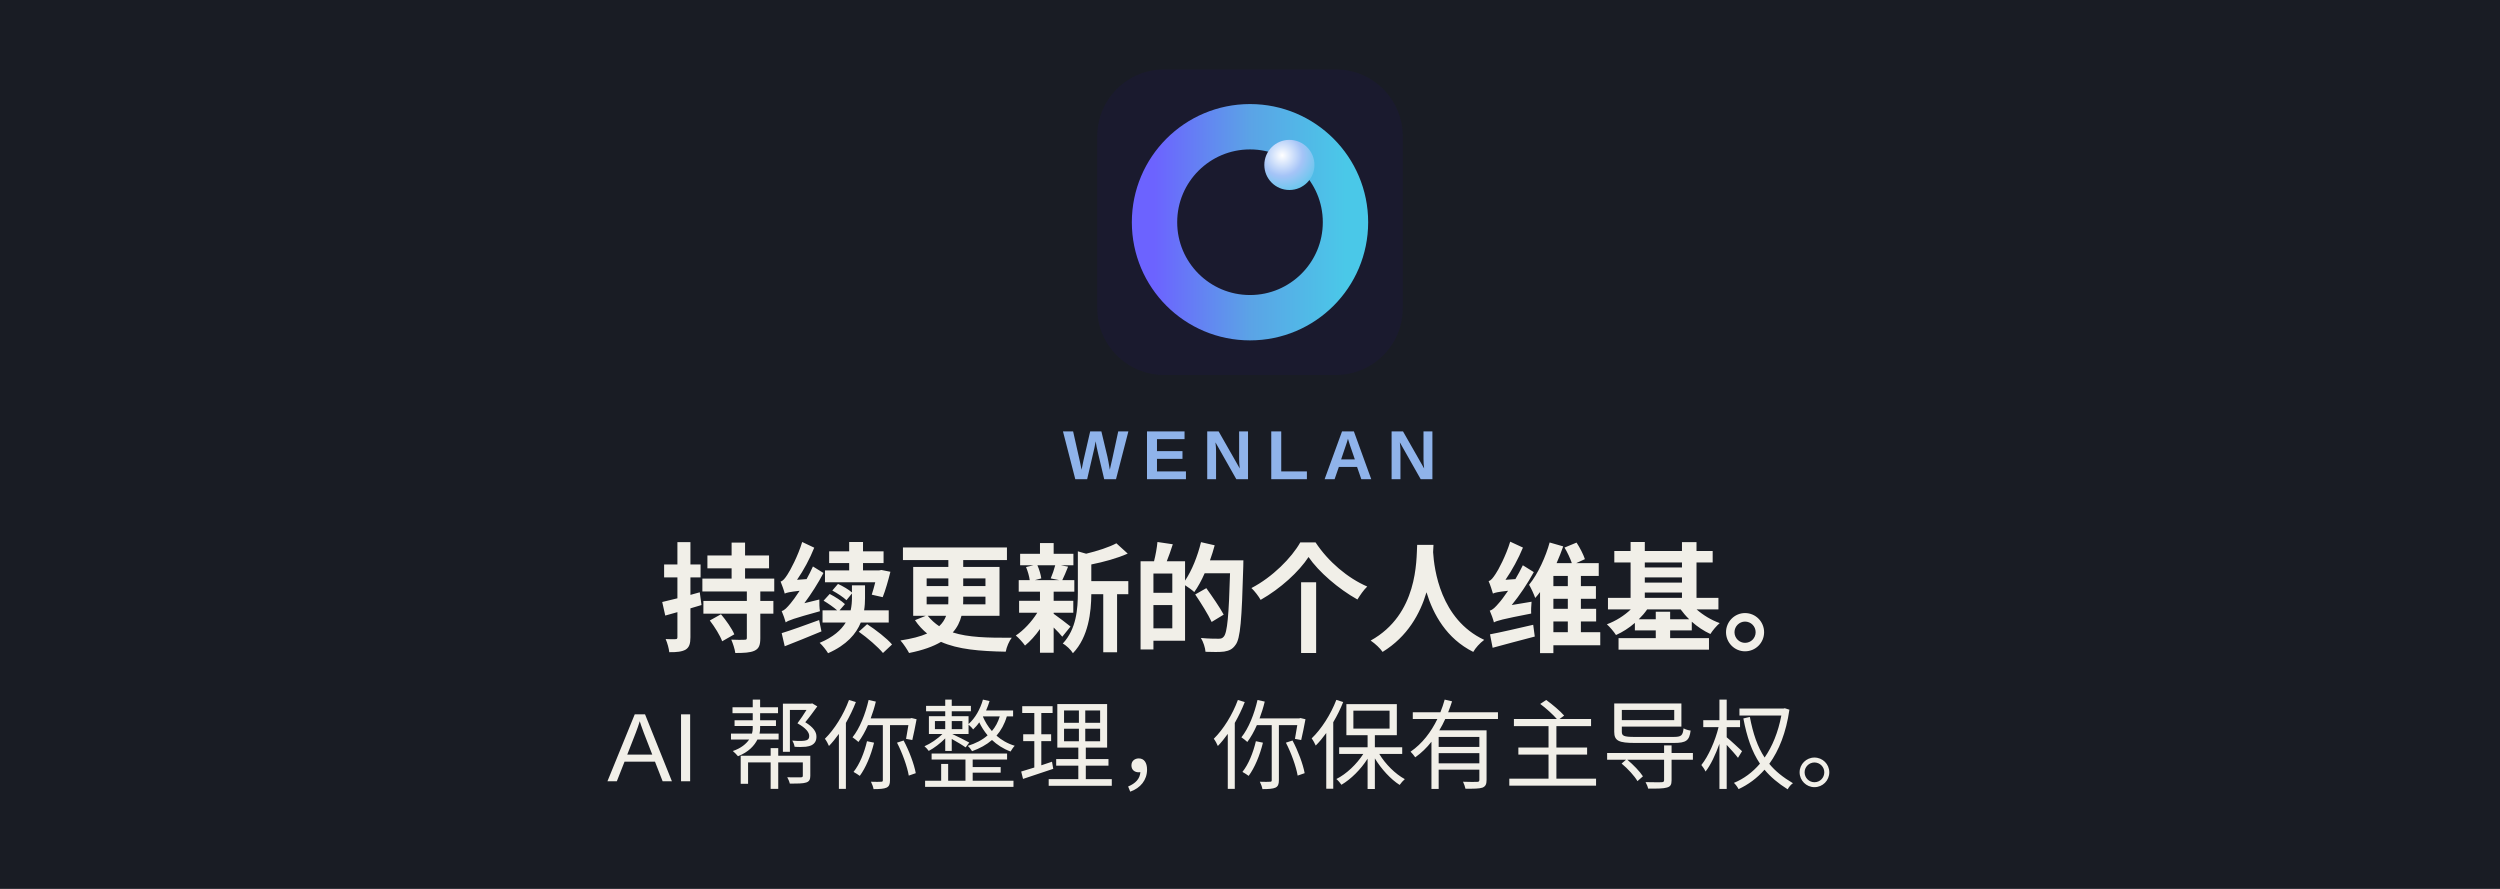
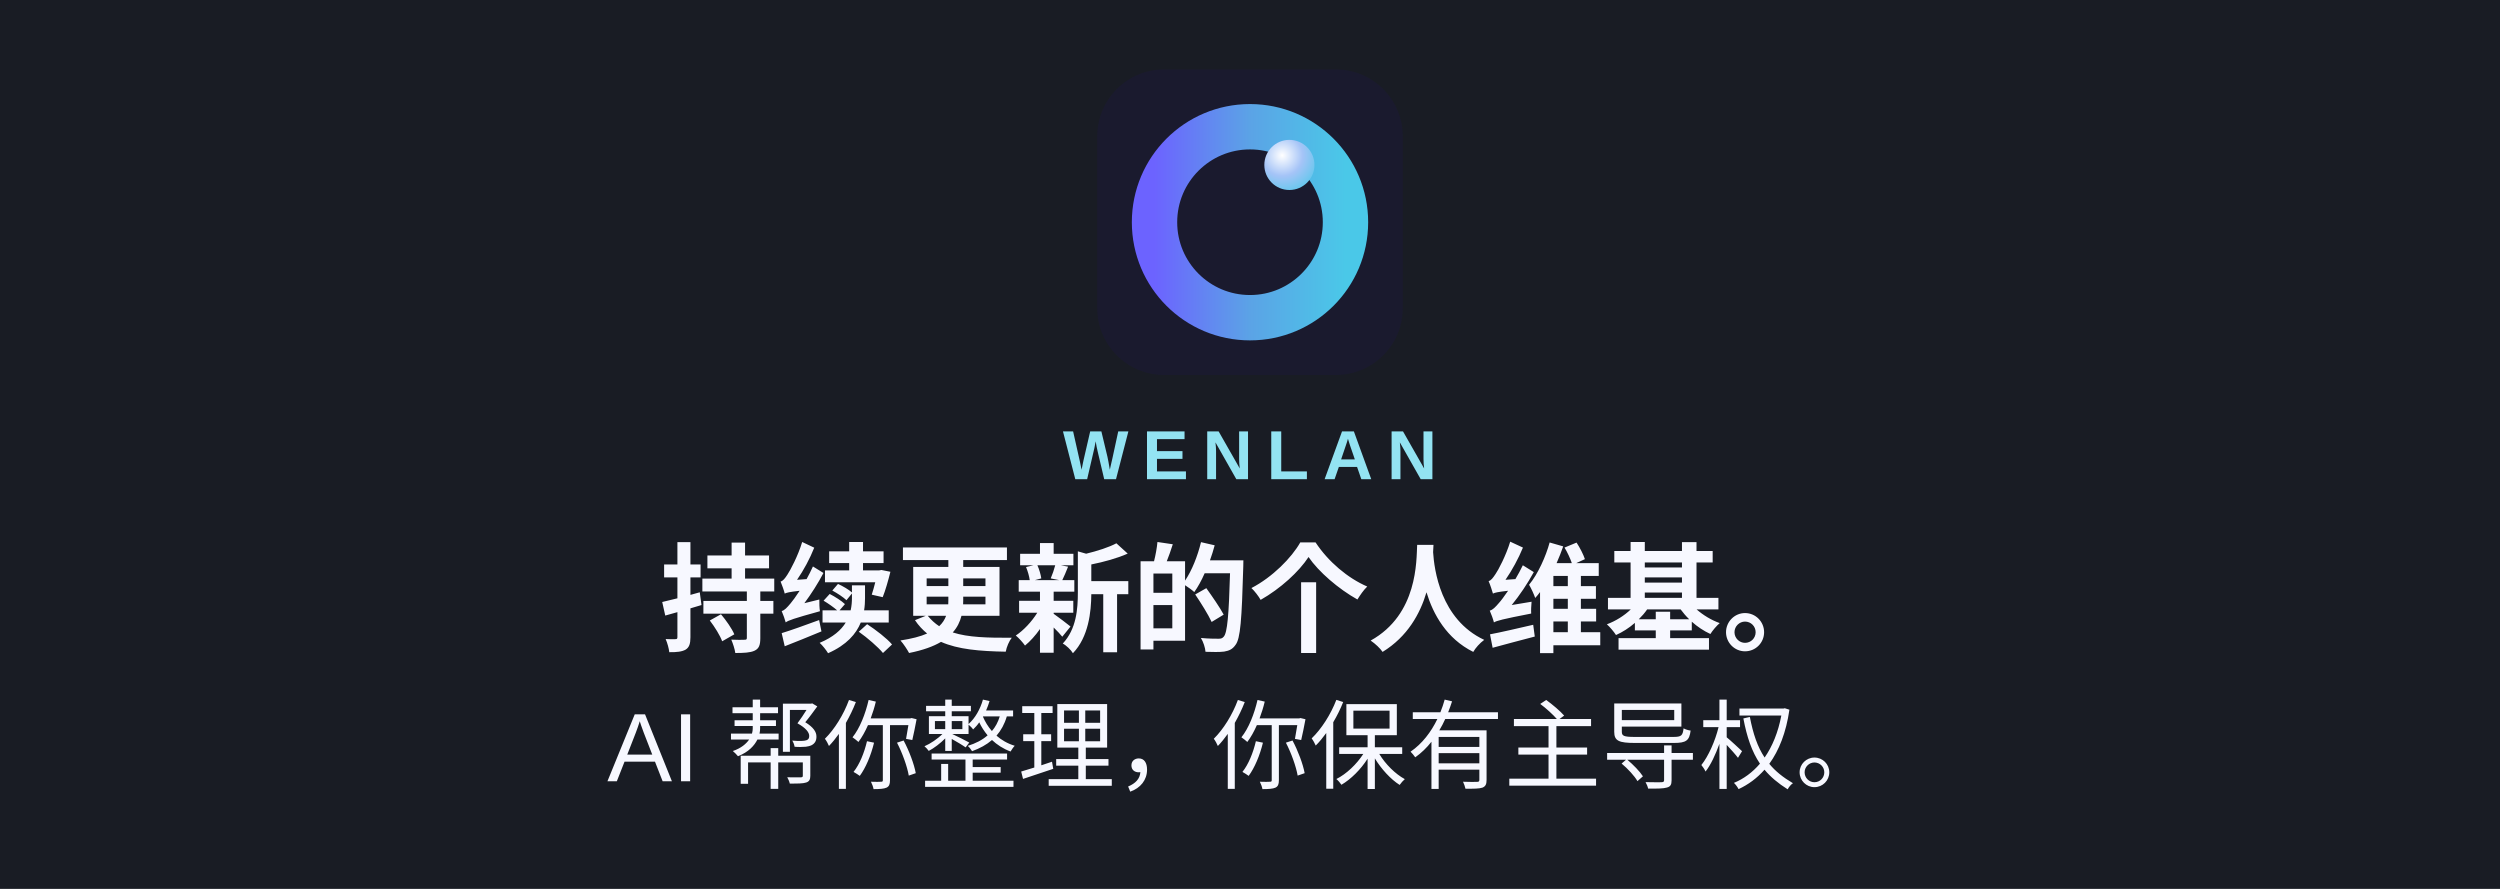
<svg xmlns="http://www.w3.org/2000/svg" width="720" height="256" viewBox="0 0 720 256" fill="none" role="img" aria-labelledby="title desc">
  <rect width="720" height="256" fill="#191C24" />
  <g transform="translate(316 20) scale(0.171875)">
    <rect width="512" height="512" rx="112" fill="#1A1A2E" />
    <circle cx="256" cy="256" r="160" fill="none" stroke="url(#banner-zh-Hans-mobile-ring)" stroke-width="76" />
    <circle cx="322" cy="160" r="42" fill="url(#banner-zh-Hans-mobile-orb)" />
  </g>
-   <text x="360" y="138" fill="#8FB3EA" font-family="Arial, &quot;PingFang SC&quot;, sans-serif" font-size="20" font-weight="700" text-anchor="middle" letter-spacing="4">WENLAN</text>
-   <text x="360" y="185" fill="#F1EFE8" font-family="Arial, &quot;PingFang SC&quot;, sans-serif" font-size="34" font-weight="700" text-anchor="middle">持续更新的个人维基。</text>
-   <text x="360" y="225" fill="#F1EFE8" font-family="Arial, &quot;PingFang SC&quot;, sans-serif" font-size="28" font-weight="400" text-anchor="middle">AI 帮你整理，你保有主导权。</text>
+   <text x="360" y="138" fill="#93E3F2" font-family="Arial, &quot;PingFang SC&quot;, sans-serif" font-size="20" font-weight="700" text-anchor="middle" letter-spacing="4">WENLAN</text>
+   <text x="360" y="185" fill="#F7F8FF" font-family="Arial, &quot;PingFang SC&quot;, sans-serif" font-size="34" font-weight="700" text-anchor="middle">持续更新的个人维基。</text>
+   <text x="360" y="225" fill="#F7F8FF" font-family="Arial, &quot;PingFang SC&quot;, sans-serif" font-size="28" font-weight="400" text-anchor="middle">AI 帮你整理，你保有主导权。</text>
  <defs>
    <linearGradient id="banner-zh-Hans-mobile-ring" x1="96" y1="256" x2="416" y2="256" gradientUnits="userSpaceOnUse">
      <stop stop-color="#6C63FF" />
      <stop offset="0.5" stop-color="#5BA3E6" />
      <stop offset="1" stop-color="#4AC8E8" />
    </linearGradient>
    <radialGradient id="banner-zh-Hans-mobile-orb" cx="0" cy="0" r="1" gradientUnits="userSpaceOnUse" gradientTransform="translate(310 144) rotate(52.125) scale(76.0263)">
      <stop stop-color="#FFFFFF" />
      <stop offset="0.45" stop-color="#A5C4F7" />
      <stop offset="1" stop-color="#4AC8E8" />
    </radialGradient>
  </defs>
</svg>
